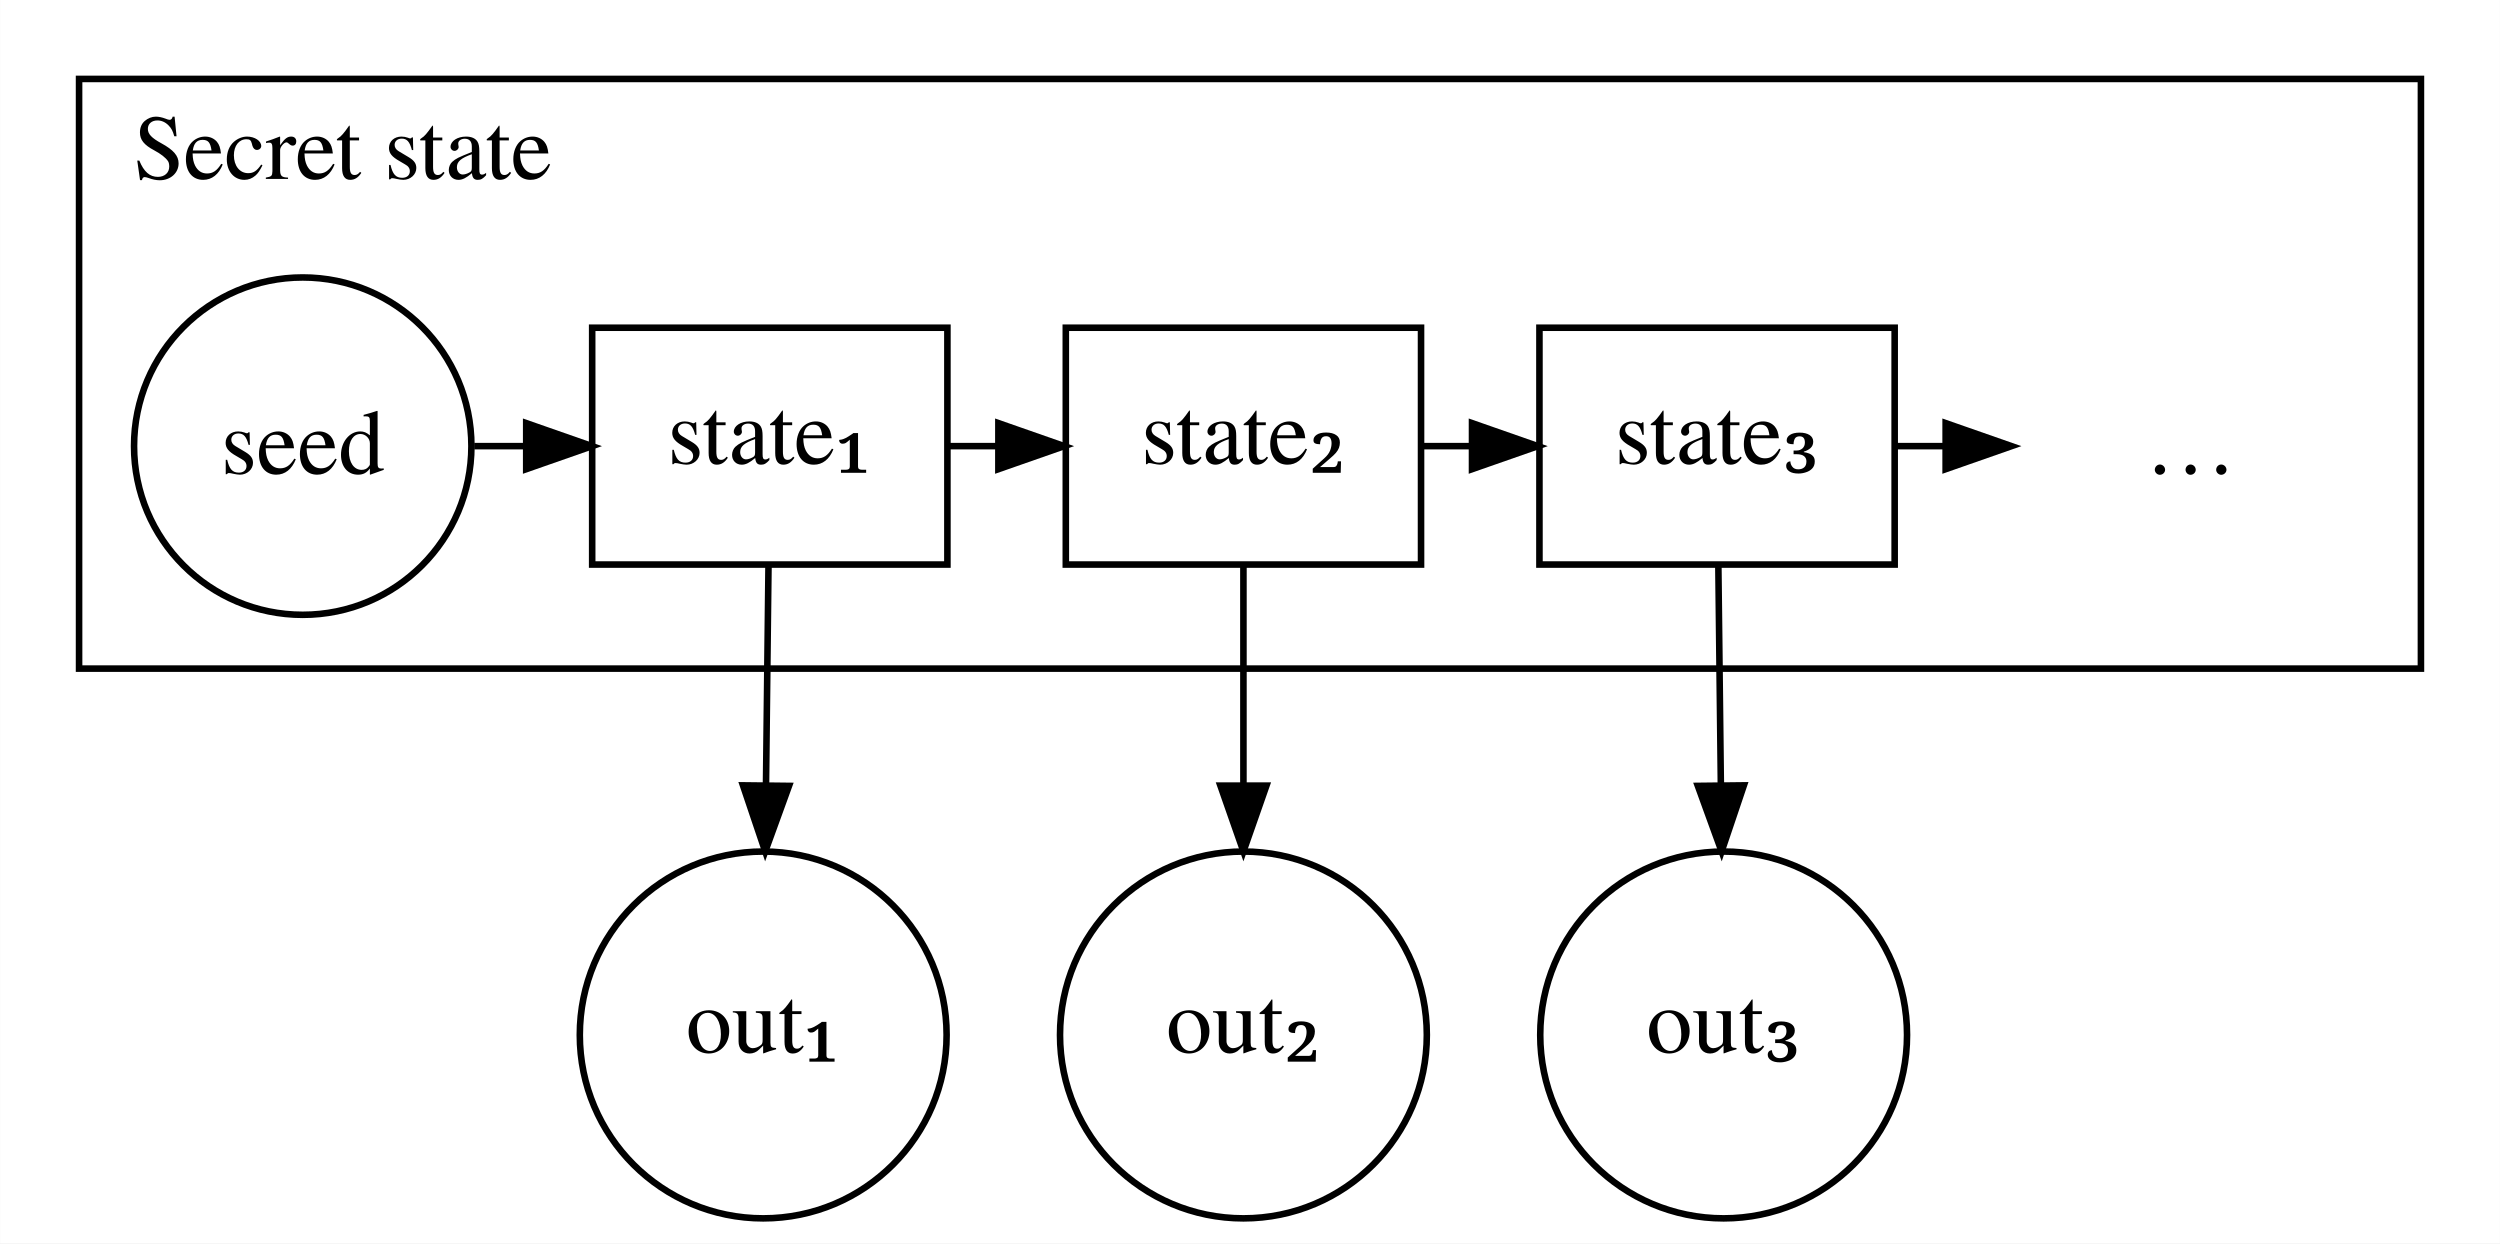
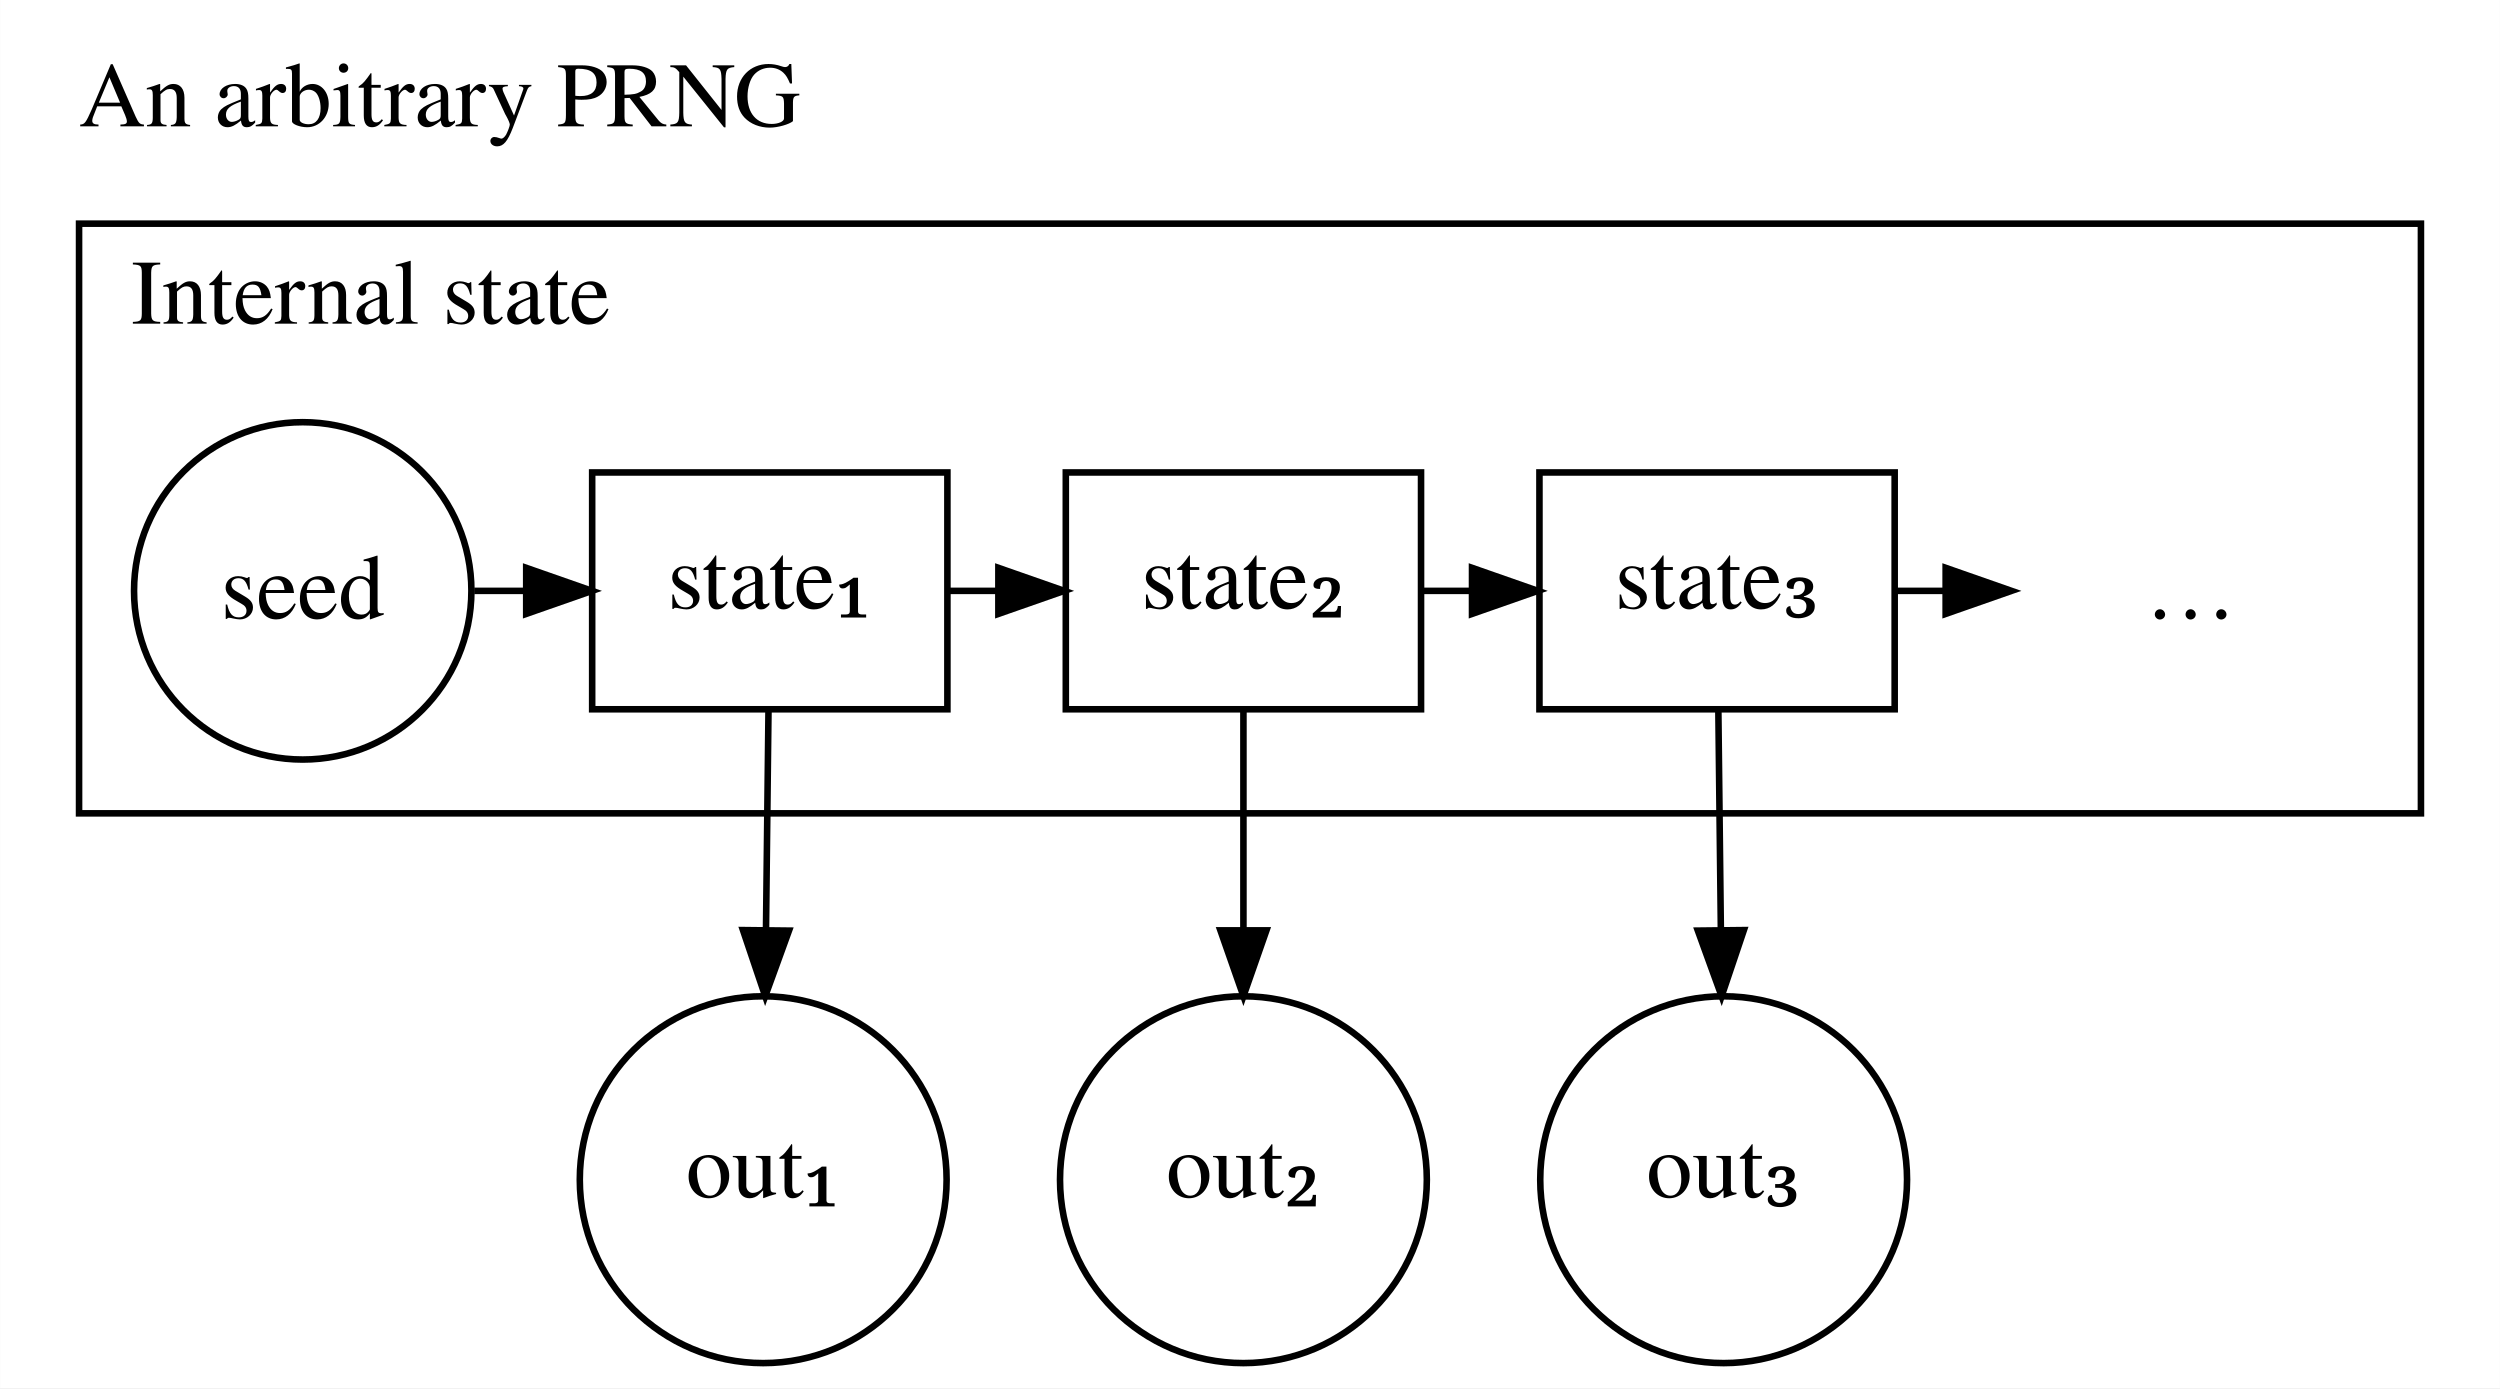
- <svg xmlns="http://www.w3.org/2000/svg" width="380pt" height="189pt" viewBox="0.00 0.00 380.00 189.02">
-   <g id="graph0" class="graph" transform="scale(1 1) rotate(0) translate(4 185.02)">
-     <polygon fill="white" stroke="none" points="-4,4 -4,-185.02 376,-185.02 376,4 -4,4" />
+ <svg xmlns="http://www.w3.org/2000/svg" width="380pt" height="211pt" viewBox="0.00 0.00 380.00 211.02">
+   <g id="graph0" class="graph" transform="scale(1 1) rotate(0) translate(4 207.02)">
+     <polygon fill="white" stroke="none" points="-4,4 -4,-207.02 376,-207.02 376,4 -4,4" />
+     <text text-anchor="middle" x="62.824" y="-187.82" font-family="Times,serif" font-size="14.00">An arbitrary PRNG</text>
    <g id="clust1" class="cluster">
      <polygon fill="none" stroke="black" points="8,-83.38 8,-173.02 364,-173.02 364,-83.38 8,-83.38" />
-       <text text-anchor="middle" x="48.067" y="-157.82" font-family="Times,serif" font-size="14.00">Secret state</text>
+       <text text-anchor="middle" x="52.343" y="-157.82" font-family="Times,serif" font-size="14.00">Internal state</text>
    </g>
    <g id="node1" class="node">
      <ellipse fill="none" stroke="black" cx="42" cy="-117.2" rx="25.642" ry="25.642" />
      <text text-anchor="middle" x="42" y="-113" font-family="Times,serif" font-size="14.00">seed</text>
    </g>
    <g id="node3" class="node">
      <polygon fill="none" stroke="black" points="140,-135.2 86,-135.2 86,-99.2 140,-99.2 140,-135.2" />
      <text text-anchor="middle" x="113" y="-114.518" font-family="Times,serif" font-size="14.00">state₁</text>
    </g>
    <g id="edge1" class="edge">
      <path fill="none" stroke="black" d="M68.07,-117.2C70.681,-117.2 73.292,-117.2 75.902,-117.2" />
      <polygon fill="black" stroke="black" points="75.972,-120.7 85.972,-117.2 75.972,-113.7 75.972,-120.7" />
    </g>
    <g id="node2" class="node">
      <text text-anchor="middle" x="329" y="-113" font-family="Times,serif" font-size="14.00">…</text>
    </g>
    <g id="node4" class="node">
      <polygon fill="none" stroke="black" points="212,-135.2 158,-135.2 158,-99.2 212,-99.2 212,-135.2" />
      <text text-anchor="middle" x="185" y="-114.518" font-family="Times,serif" font-size="14.00">state₂</text>
    </g>
    <g id="edge2" class="edge">
      <path fill="none" stroke="black" d="M140.281,-117.2C142.738,-117.2 145.194,-117.2 147.651,-117.2" />
      <polygon fill="black" stroke="black" points="147.75,-120.7 157.75,-117.2 147.749,-113.7 147.75,-120.7" />
    </g>
    <g id="node6" class="node">
      <ellipse fill="none" stroke="black" cx="112" cy="-27.69" rx="27.881" ry="27.881" />
      <text text-anchor="middle" x="112" y="-25.007" font-family="Times,serif" font-size="14.00">out₁</text>
    </g>
    <g id="edge5" class="edge">
      <path fill="none" stroke="black" d="M112.802,-98.911C112.694,-89.453 112.556,-77.353 112.425,-65.87" />
      <polygon fill="black" stroke="black" points="115.922,-65.552 112.307,-55.593 108.922,-65.632 115.922,-65.552" />
    </g>
    <g id="node5" class="node">
      <polygon fill="none" stroke="black" points="284,-135.2 230,-135.2 230,-99.2 284,-99.2 284,-135.2" />
      <text text-anchor="middle" x="257" y="-114.518" font-family="Times,serif" font-size="14.00">state₃</text>
    </g>
    <g id="edge3" class="edge">
      <path fill="none" stroke="black" d="M212.281,-117.2C214.738,-117.2 217.194,-117.2 219.651,-117.2" />
      <polygon fill="black" stroke="black" points="219.75,-120.7 229.75,-117.2 219.749,-113.7 219.75,-120.7" />
    </g>
    <g id="node7" class="node">
      <ellipse fill="none" stroke="black" cx="185" cy="-27.69" rx="27.881" ry="27.881" />
      <text text-anchor="middle" x="185" y="-25.007" font-family="Times,serif" font-size="14.00">out₂</text>
    </g>
    <g id="edge6" class="edge">
      <path fill="none" stroke="black" d="M185,-98.911C185,-89.453 185,-77.353 185,-65.87" />
      <polygon fill="black" stroke="black" points="188.5,-65.593 185,-55.593 181.5,-65.593 188.5,-65.593" />
    </g>
    <g id="edge4" class="edge">
      <path fill="none" stroke="black" d="M284.281,-117.2C286.738,-117.2 289.194,-117.2 291.651,-117.2" />
      <polygon fill="black" stroke="black" points="291.75,-120.7 301.75,-117.2 291.749,-113.7 291.75,-120.7" />
    </g>
    <g id="node8" class="node">
      <ellipse fill="none" stroke="black" cx="258" cy="-27.69" rx="27.881" ry="27.881" />
      <text text-anchor="middle" x="258" y="-25.007" font-family="Times,serif" font-size="14.00">out₃</text>
    </g>
    <g id="edge7" class="edge">
      <path fill="none" stroke="black" d="M257.198,-98.911C257.306,-89.453 257.444,-77.353 257.575,-65.87" />
      <polygon fill="black" stroke="black" points="261.078,-65.632 257.693,-55.593 254.078,-65.552 261.078,-65.632" />
    </g>
  </g>
</svg>
